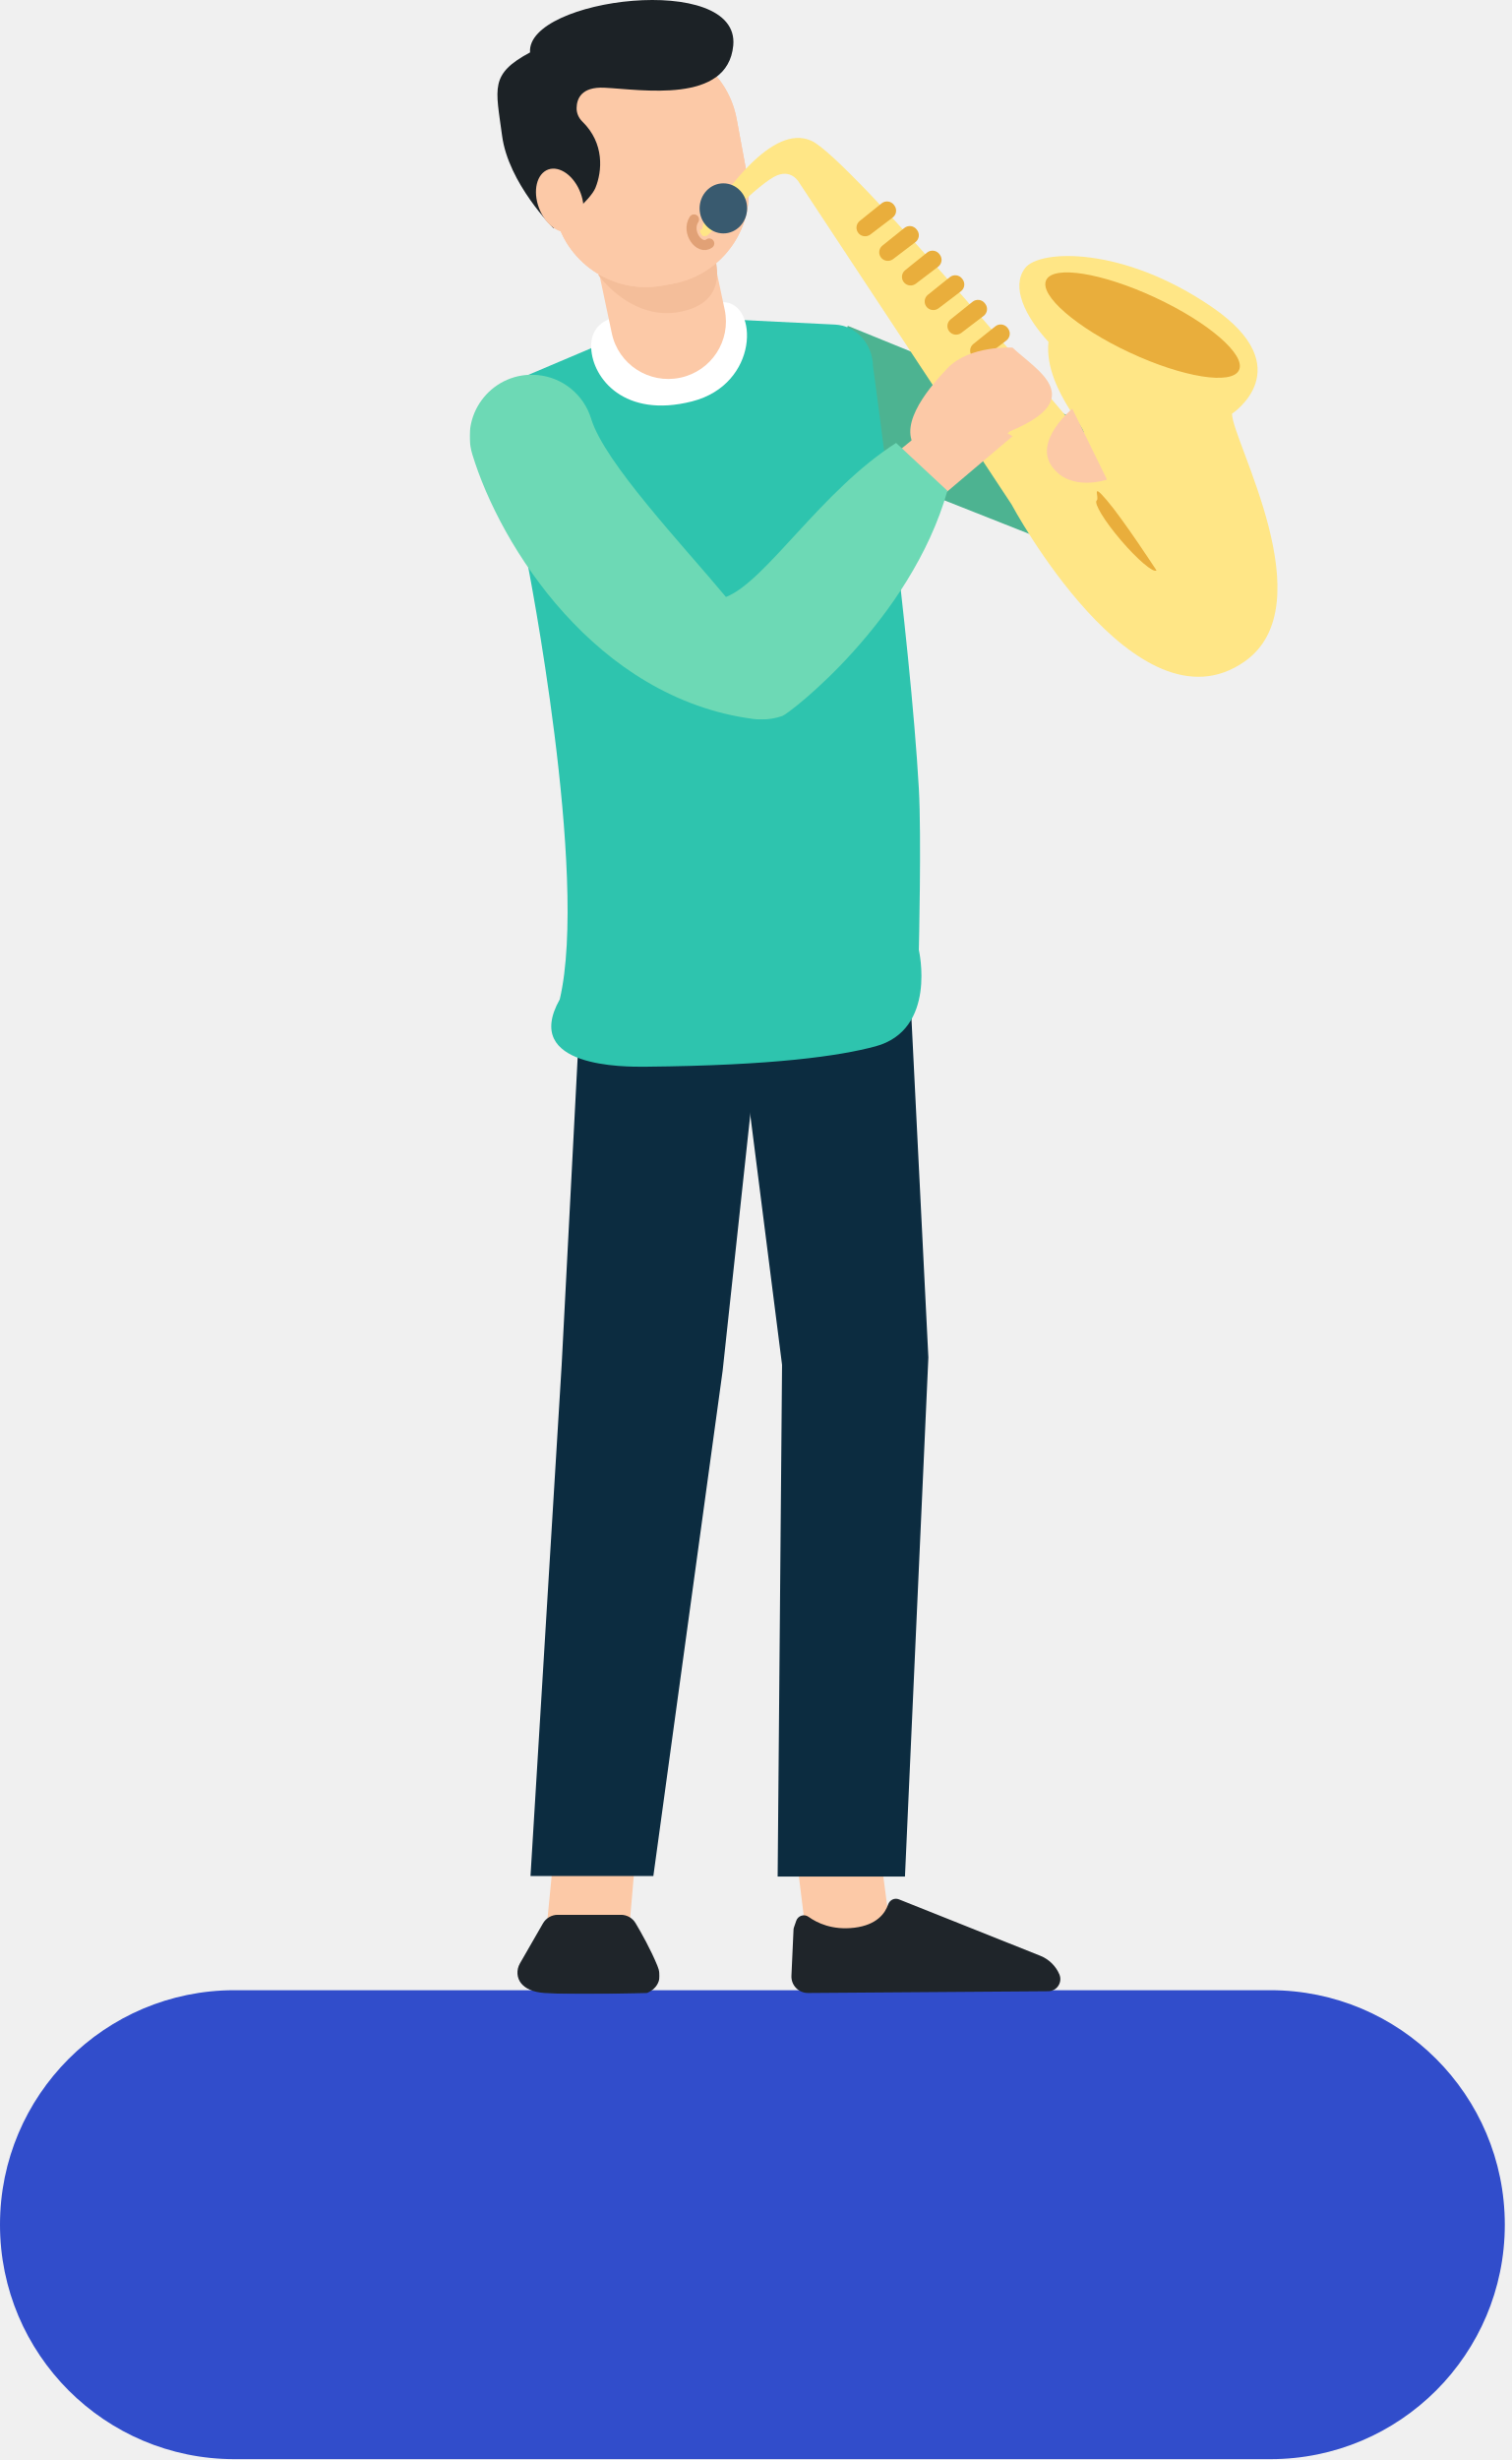
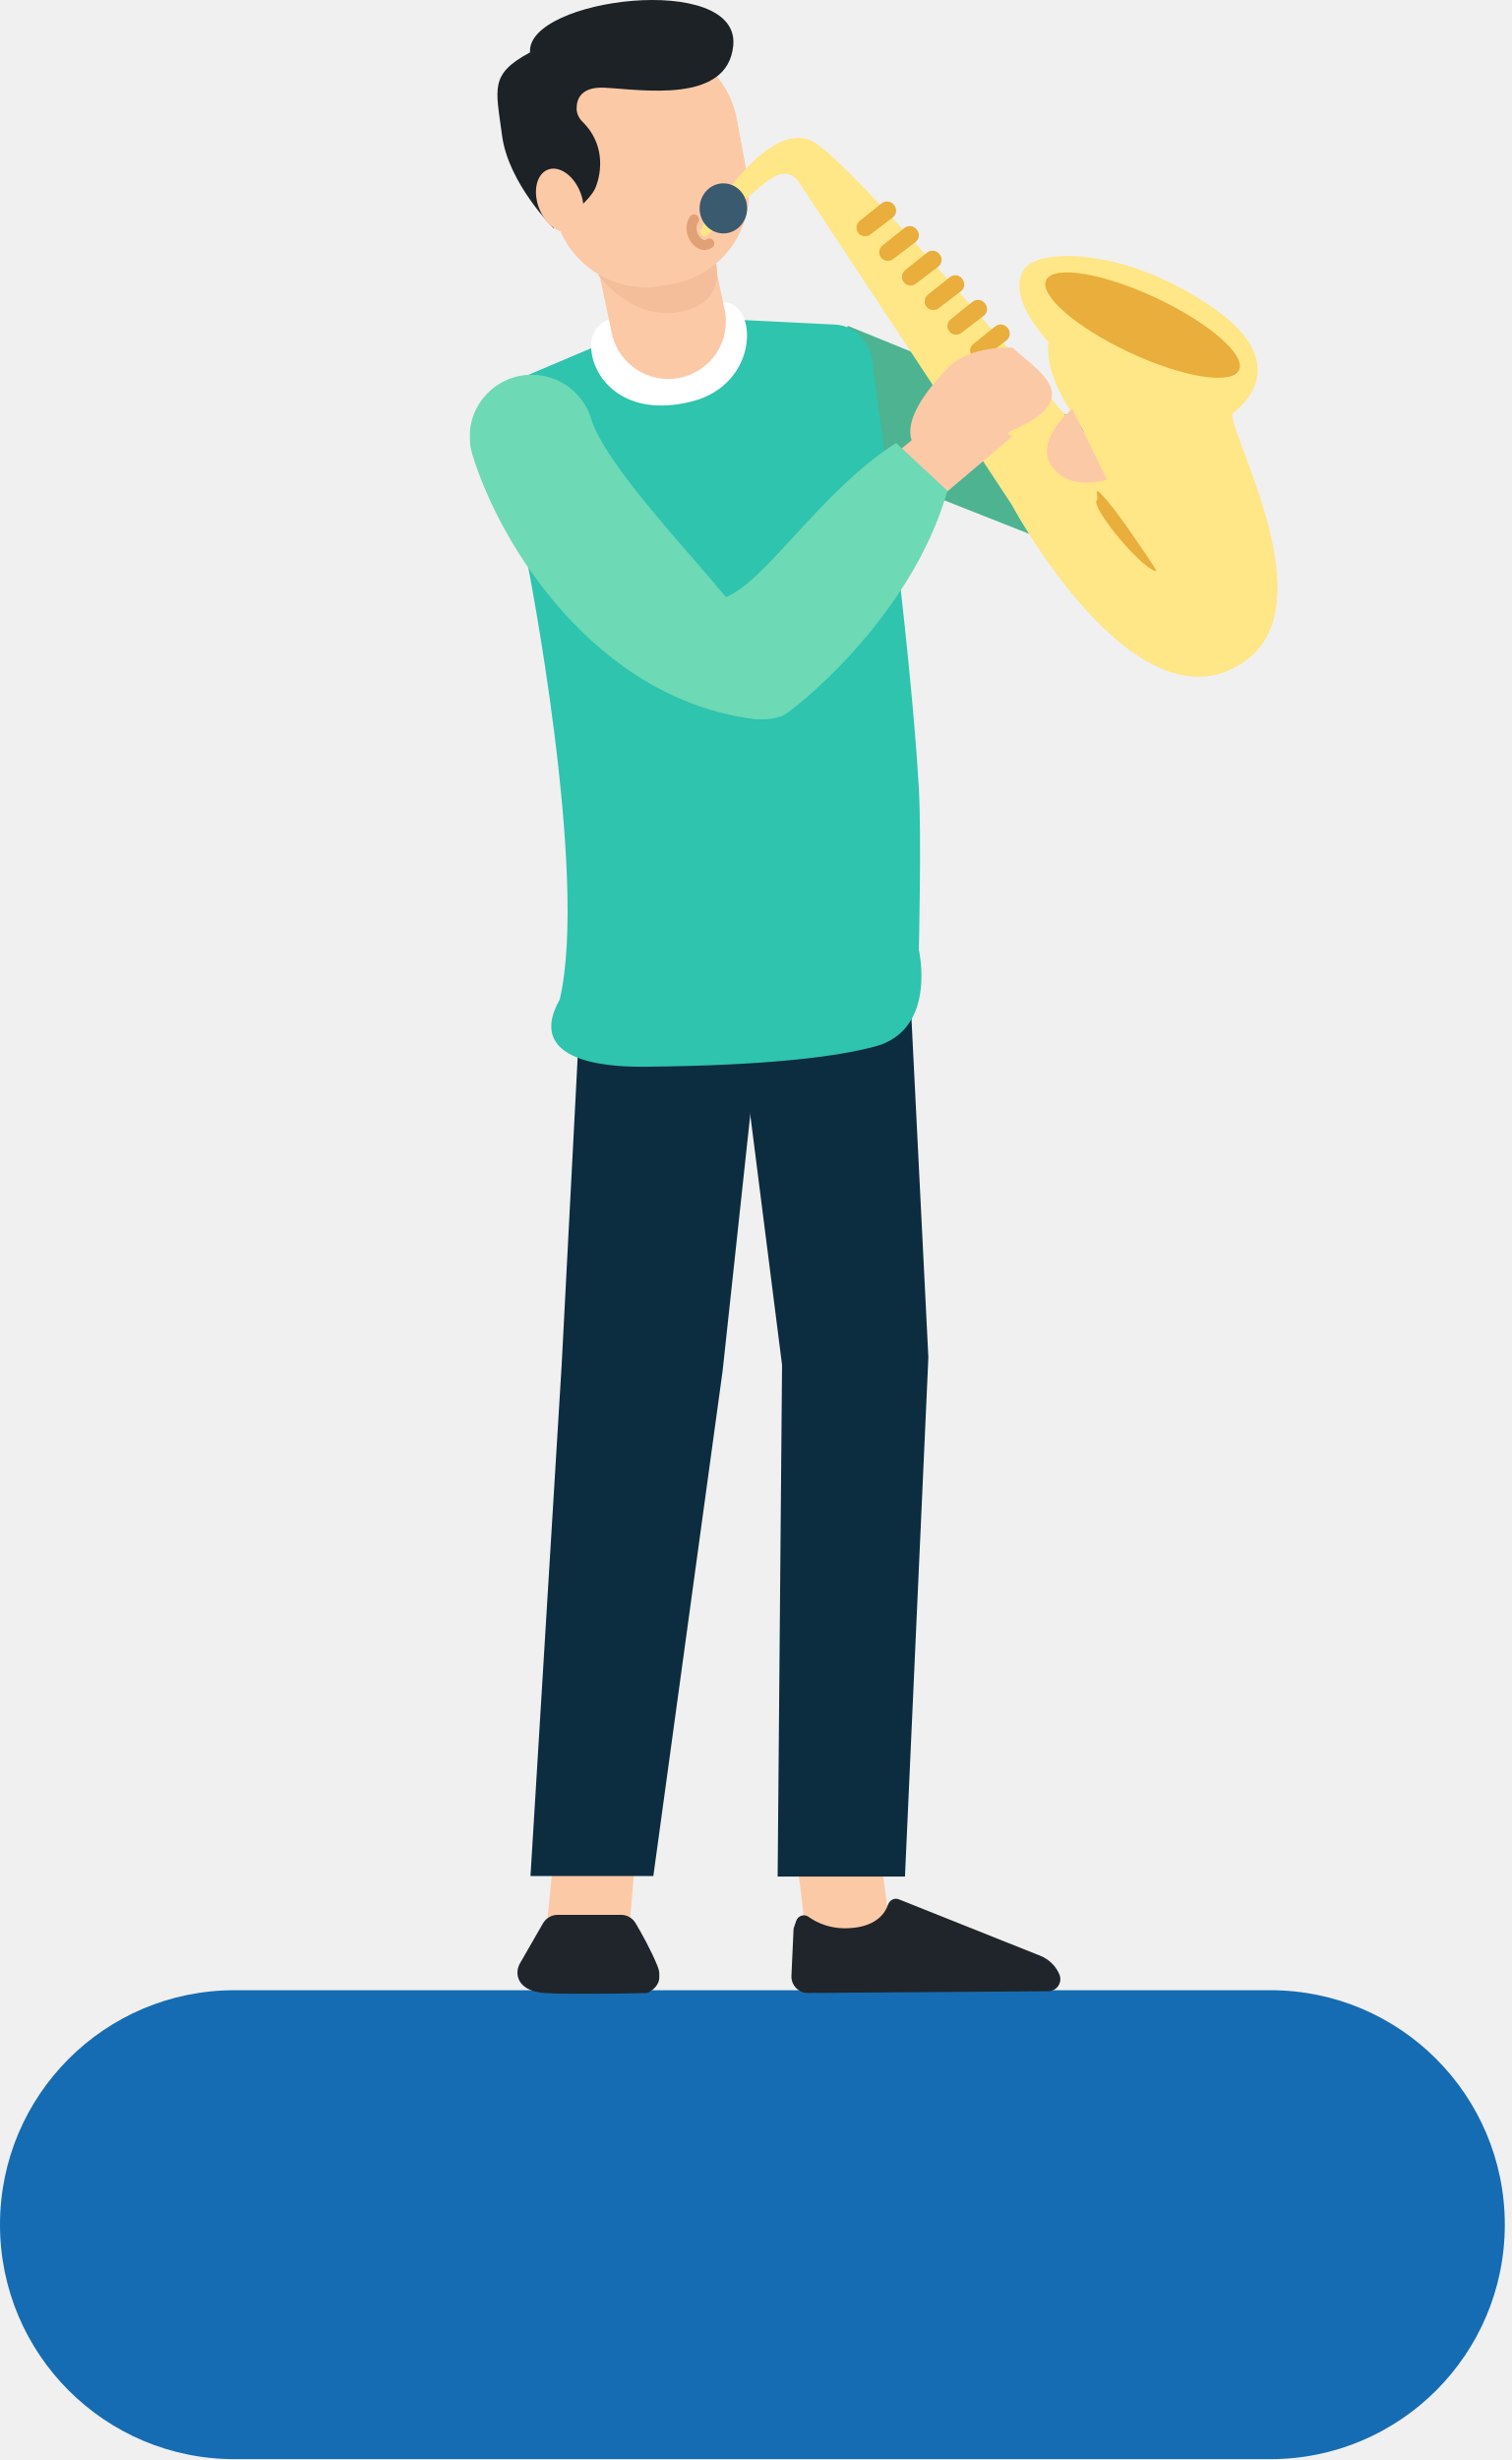
<svg xmlns="http://www.w3.org/2000/svg" width="177" height="288" viewBox="0 0 177 288" fill="none">
-   <rect y="233" width="176.22" height="54.9" rx="27.45" fill="#314DCB" />
+   <rect y="233" width="176.22" height="54.9" rx="27.45" fill="#156cb3" />
  <path fill-rule="evenodd" clip-rule="evenodd" d="M121.424 62.861L93.786 51.933L99.284 38.15L129.63 50.505L121.424 62.861Z" fill="#4DB391" />
  <path fill-rule="evenodd" clip-rule="evenodd" d="M93.099 216.005L94.479 227.168L104.228 225.702L102.796 214.732L93.099 216.005Z" fill="#FCC9A7" />
  <path fill-rule="evenodd" clip-rule="evenodd" d="M93.243 224.874C93.447 224.278 94.168 224.038 94.681 224.407C95.686 225.132 97.469 225.991 100.041 225.686C102.713 225.367 103.665 223.96 104.005 222.963C104.184 222.438 104.747 222.154 105.265 222.361L121.822 228.967C122.828 229.369 123.633 230.151 124.057 231.144C124.456 232.076 123.775 233.112 122.757 233.121L94.626 233.325C93.519 233.333 92.632 232.416 92.681 231.316L92.926 225.912C92.929 225.822 92.947 225.734 92.976 225.649L93.243 224.874Z" fill="#1F252A" />
  <path fill-rule="evenodd" clip-rule="evenodd" d="M64.847 217.127L63.758 228.291L73.508 227.884L74.544 215.854L64.847 217.127Z" fill="#FCC9A7" />
  <path fill-rule="evenodd" clip-rule="evenodd" d="M105.488 94.21L108.717 158.921L105.975 219.694H91.066L91.582 159.792L83.587 96.889L105.488 94.21Z" fill="#0C2C40" />
  <path fill-rule="evenodd" clip-rule="evenodd" d="M68.966 98.447L65.773 159.817L62.123 219.636H76.509L84.625 160.47L91.778 94.21L68.966 98.447Z" fill="#0C2C40" />
  <path fill-rule="evenodd" clip-rule="evenodd" d="M78.027 37.033L59.235 45.004C56.983 45.959 61.036 63.354 61.744 65.811C61.744 65.811 68.966 102.439 65.551 116.998C61.052 124.999 73.136 124.907 75.607 124.884C90.658 124.743 98.333 123.624 102.5 122.506C109.776 120.552 107.601 111.216 107.601 111.216C107.601 111.216 107.917 97.855 107.601 92.306C106.579 74.328 102.23 42.849 102.23 42.849C102.187 40.242 100.238 38.118 97.781 38L78.027 37.033Z" fill="#2EC4AE" />
  <path fill-rule="evenodd" clip-rule="evenodd" d="M72.589 37.063C72.589 37.063 69.056 37.243 69.234 40.782C69.41 44.319 73.141 49.006 81.04 46.992C88.94 44.979 88.797 35.492 84.762 35.379C80.727 35.266 72.589 37.063 72.589 37.063" fill="white" />
  <path fill-rule="evenodd" clip-rule="evenodd" d="M79.652 44.223V44.223C76.004 44.989 72.42 42.667 71.65 39.035L69.393 28.403L82.607 25.625L84.864 36.257C85.633 39.889 83.301 43.456 79.652 44.223" fill="#FCC9A7" />
  <path fill-rule="evenodd" clip-rule="evenodd" d="M70.05 32.17C70.05 32.17 74.434 38.389 80.833 36.188C86.435 34.263 82.851 27.833 82.851 27.833L70.05 32.17Z" fill="#F4BE9A" />
  <path fill-rule="evenodd" clip-rule="evenodd" d="M78.789 33.214L77.609 33.431C71.706 34.515 66.038 30.629 64.951 24.753L63.71 18.06C62.621 12.184 66.524 6.541 72.427 5.458L73.605 5.241C79.508 4.157 85.176 8.043 86.265 13.919L87.505 20.612C88.594 26.488 84.692 32.13 78.789 33.214" fill="#FCC9A7" />
  <path fill-rule="evenodd" clip-rule="evenodd" d="M78.789 33.214L77.609 33.431C71.706 34.515 66.038 30.629 64.951 24.753L63.71 18.06C62.621 12.184 66.524 6.541 72.427 5.458L73.605 5.241C79.508 4.157 85.176 8.043 86.265 13.919L87.505 20.612C88.594 26.488 84.692 32.13 78.789 33.214" fill="#FCC9A7" />
  <path fill-rule="evenodd" clip-rule="evenodd" d="M64.805 26.701C65.641 26.366 69.136 23.435 69.722 22.006C70.529 20.038 70.797 16.782 68.205 14.243C67.769 13.816 67.512 13.249 67.523 12.648C67.544 11.562 68.076 10.142 70.772 10.269C75.092 10.473 85.212 12.226 85.868 5.328C86.694 -3.353 61.581 -0.215 62.072 6.135C57.313 8.689 58.055 10.299 58.797 15.887C59.54 21.476 64.805 26.701 64.805 26.701Z" fill="#1C2226" />
  <path fill-rule="evenodd" clip-rule="evenodd" d="M67.677 21.9C68.673 23.765 68.528 25.978 67.355 26.843C66.18 27.706 64.42 26.895 63.425 25.029C62.428 23.163 62.574 20.951 63.748 20.087C64.923 19.223 66.682 20.035 67.677 21.9" fill="#FCC9A7" />
  <path fill-rule="evenodd" clip-rule="evenodd" d="M95.018 16.48C99.481 18.484 126.346 50.505 126.346 50.505C128.783 51.692 122.176 45.919 122.779 40.025C120.044 37.033 118.358 33.583 120.044 31.384C121.729 29.184 131.499 28.792 141.937 35.954C152.375 43.116 144.274 48.435 144.274 48.435C144.274 51.573 155.211 70.834 145.732 77.459C133.034 86.335 118.446 59.037 118.446 59.037L93.592 21.387C93.592 21.387 92.644 19.587 90.619 20.715C88.09 22.126 82.201 28.386 82.651 27.654C83.102 26.921 82.334 28.507 81.929 26.921C82.507 26.921 81.997 26.579 82.651 25.689C84.937 22.58 90.405 14.407 95.018 16.48Z" fill="#FFE686" />
  <ellipse cx="84.71" cy="24.395" rx="2.782" ry="2.932" fill="#395A6F" />
  <path d="M81.275 25.689C80.311 27.173 81.929 29.346 83.058 28.503" stroke="#E1A176" stroke-width="1.178" stroke-linecap="round" stroke-linejoin="round" />
  <path fill-rule="evenodd" clip-rule="evenodd" d="M131.266 63.252C129.333 60.989 128.064 58.899 128.431 58.586C128.798 58.272 127.697 56.322 129.63 58.586C131.563 60.849 135.43 66.782 135.43 66.782C135.063 67.096 133.199 65.516 131.266 63.252Z" fill="#E9AE3C" />
  <ellipse cx="133.804" cy="38.062" rx="12.459" ry="3.549" transform="rotate(25 133.804 38.0616)" fill="#E9AE3C" />
  <path fill-rule="evenodd" clip-rule="evenodd" d="M100.674 25.871L103.24 23.808C103.688 23.449 104.347 23.533 104.689 23.994L104.741 24.065C105.069 24.507 104.981 25.129 104.542 25.462L101.923 27.454C101.521 27.76 100.952 27.721 100.595 27.367C100.169 26.942 100.206 26.246 100.674 25.871" fill="#E9AE3C" />
  <path fill-rule="evenodd" clip-rule="evenodd" d="M103.336 28.752L105.903 26.69C106.351 26.329 107.008 26.413 107.35 26.874L107.404 26.945C107.732 27.387 107.643 28.009 107.204 28.343L104.585 30.334C104.182 30.641 103.613 30.603 103.256 30.247C102.831 29.823 102.868 29.126 103.336 28.752" fill="#E9AE3C" />
  <path fill-rule="evenodd" clip-rule="evenodd" d="M105.998 31.632L108.564 29.57C109.012 29.21 109.671 29.294 110.013 29.755L110.065 29.826C110.393 30.268 110.305 30.889 109.866 31.223L107.247 33.215C106.844 33.521 106.276 33.482 105.919 33.127C105.493 32.703 105.53 32.007 105.998 31.632" fill="#E9AE3C" />
  <path fill-rule="evenodd" clip-rule="evenodd" d="M108.66 34.512L111.226 32.45C111.675 32.09 112.332 32.174 112.674 32.635L112.727 32.706C113.054 33.148 112.967 33.77 112.528 34.103L109.909 36.095C109.506 36.401 108.937 36.362 108.58 36.007C108.155 35.583 108.192 34.887 108.66 34.512" fill="#E9AE3C" />
  <path fill-rule="evenodd" clip-rule="evenodd" d="M111.322 37.392L113.888 35.331C114.336 34.97 114.995 35.054 115.337 35.515L115.389 35.586C115.717 36.028 115.628 36.65 115.19 36.983L112.57 38.975C112.168 39.281 111.6 39.242 111.243 38.888C110.816 38.463 110.853 37.767 111.322 37.392" fill="#E9AE3C" />
  <path fill-rule="evenodd" clip-rule="evenodd" d="M113.983 40.273L116.55 38.211C116.997 37.85 117.656 37.934 117.998 38.395L118.051 38.466C118.378 38.908 118.291 39.53 117.851 39.864L115.233 41.855C114.83 42.161 114.261 42.124 113.904 41.768C113.479 41.343 113.516 40.647 113.983 40.273" fill="#E9AE3C" />
  <mask id="mask0_18_78" style="mask-type:luminance" maskUnits="userSpaceOnUse" x="60" y="224" width="18" height="10">
    <path fill-rule="evenodd" clip-rule="evenodd" d="M60.595 224.172H77.239V233.435H60.595V224.172Z" fill="white" />
  </mask>
  <g mask="url(#mask0_18_78)">
    <path fill-rule="evenodd" clip-rule="evenodd" d="M63.581 225.179L60.888 229.858C60.454 230.612 60.495 231.574 61.062 232.235C61.515 232.76 62.321 233.228 63.758 233.326C67.364 233.573 75.763 233.326 75.763 233.326C75.763 233.326 77.976 232.552 76.982 230.133C76.19 228.208 75.096 226.268 74.426 225.146C74.064 224.538 73.41 224.172 72.701 224.172H65.326C64.605 224.172 63.94 224.557 63.581 225.179" fill="#1F252A" />
  </g>
  <path fill-rule="evenodd" clip-rule="evenodd" d="M118.573 51.075L105.617 62.032L101.557 55.794L112.076 47.209L118.573 51.075Z" fill="#FCC9A7" />
  <path fill-rule="evenodd" clip-rule="evenodd" d="M118.573 40.699C121.316 43.294 127.597 46.626 118.249 50.505C111.832 56.822 110.344 55.446 107.602 52.85C104.858 50.255 108.338 45.846 110.945 43.116C113.552 40.385 118.573 40.699 118.573 40.699Z" fill="#FCC9A7" />
  <path fill-rule="evenodd" clip-rule="evenodd" d="M129.63 56.145C129.63 56.145 125.376 57.644 123.192 54.62C121.008 51.597 125.57 47.848 125.57 47.848L129.63 56.145Z" fill="#FCC9A7" />
  <mask id="mask1_18_78" style="mask-type:luminance" maskUnits="userSpaceOnUse" x="55" y="43" width="67" height="42">
    <path fill-rule="evenodd" clip-rule="evenodd" d="M55 43.877H121.058V84.233H55V43.877Z" fill="white" />
  </mask>
  <g mask="url(#mask1_18_78)">
    <path fill-rule="evenodd" clip-rule="evenodd" d="M88.201 84.169C69.777 81.756 58.569 63.912 55.318 53.215C53.822 48.294 57.806 43.43 62.949 43.909C65.896 44.182 68.368 46.207 69.227 49.028C70.79 54.156 79.938 63.787 85.01 69.888C89.655 68.111 96.152 57.455 104.939 51.856L110.945 57.455C106.656 72.613 92.46 83.531 91.616 83.823C90.829 84.095 90.001 84.233 89.173 84.233C88.848 84.233 88.523 84.212 88.201 84.169Z" fill="#6DD9B5" />
  </g>
</svg>
